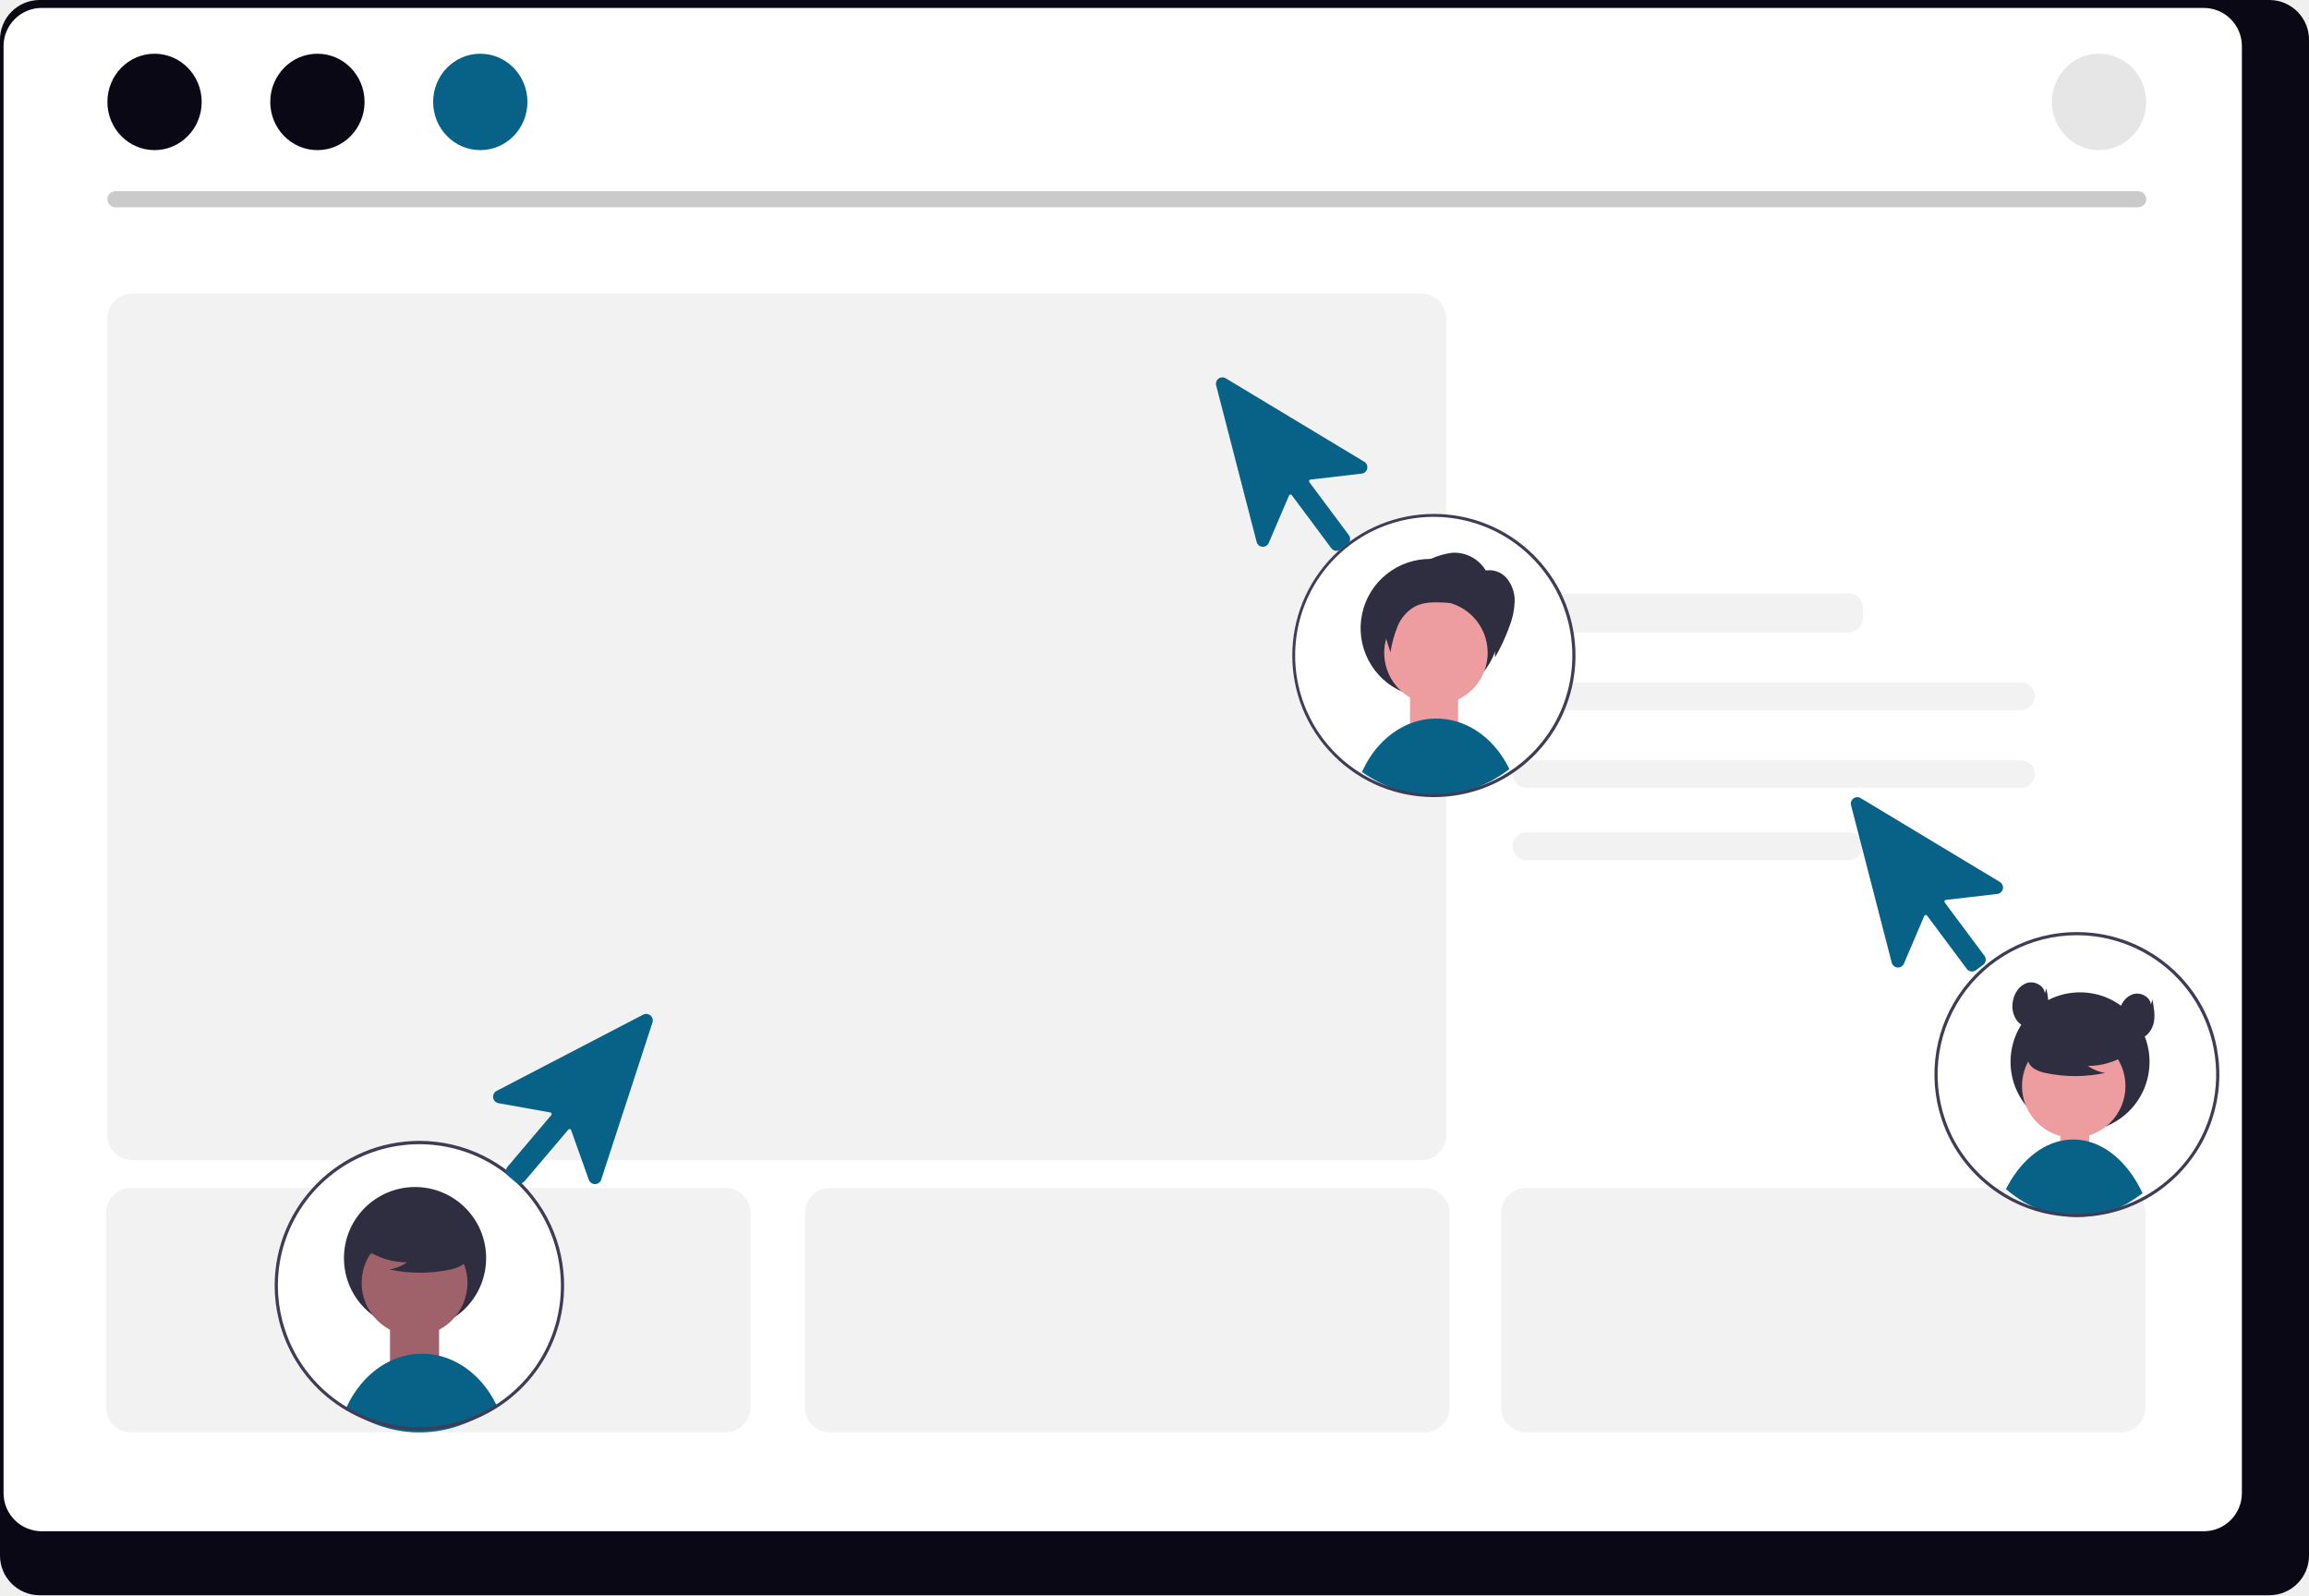
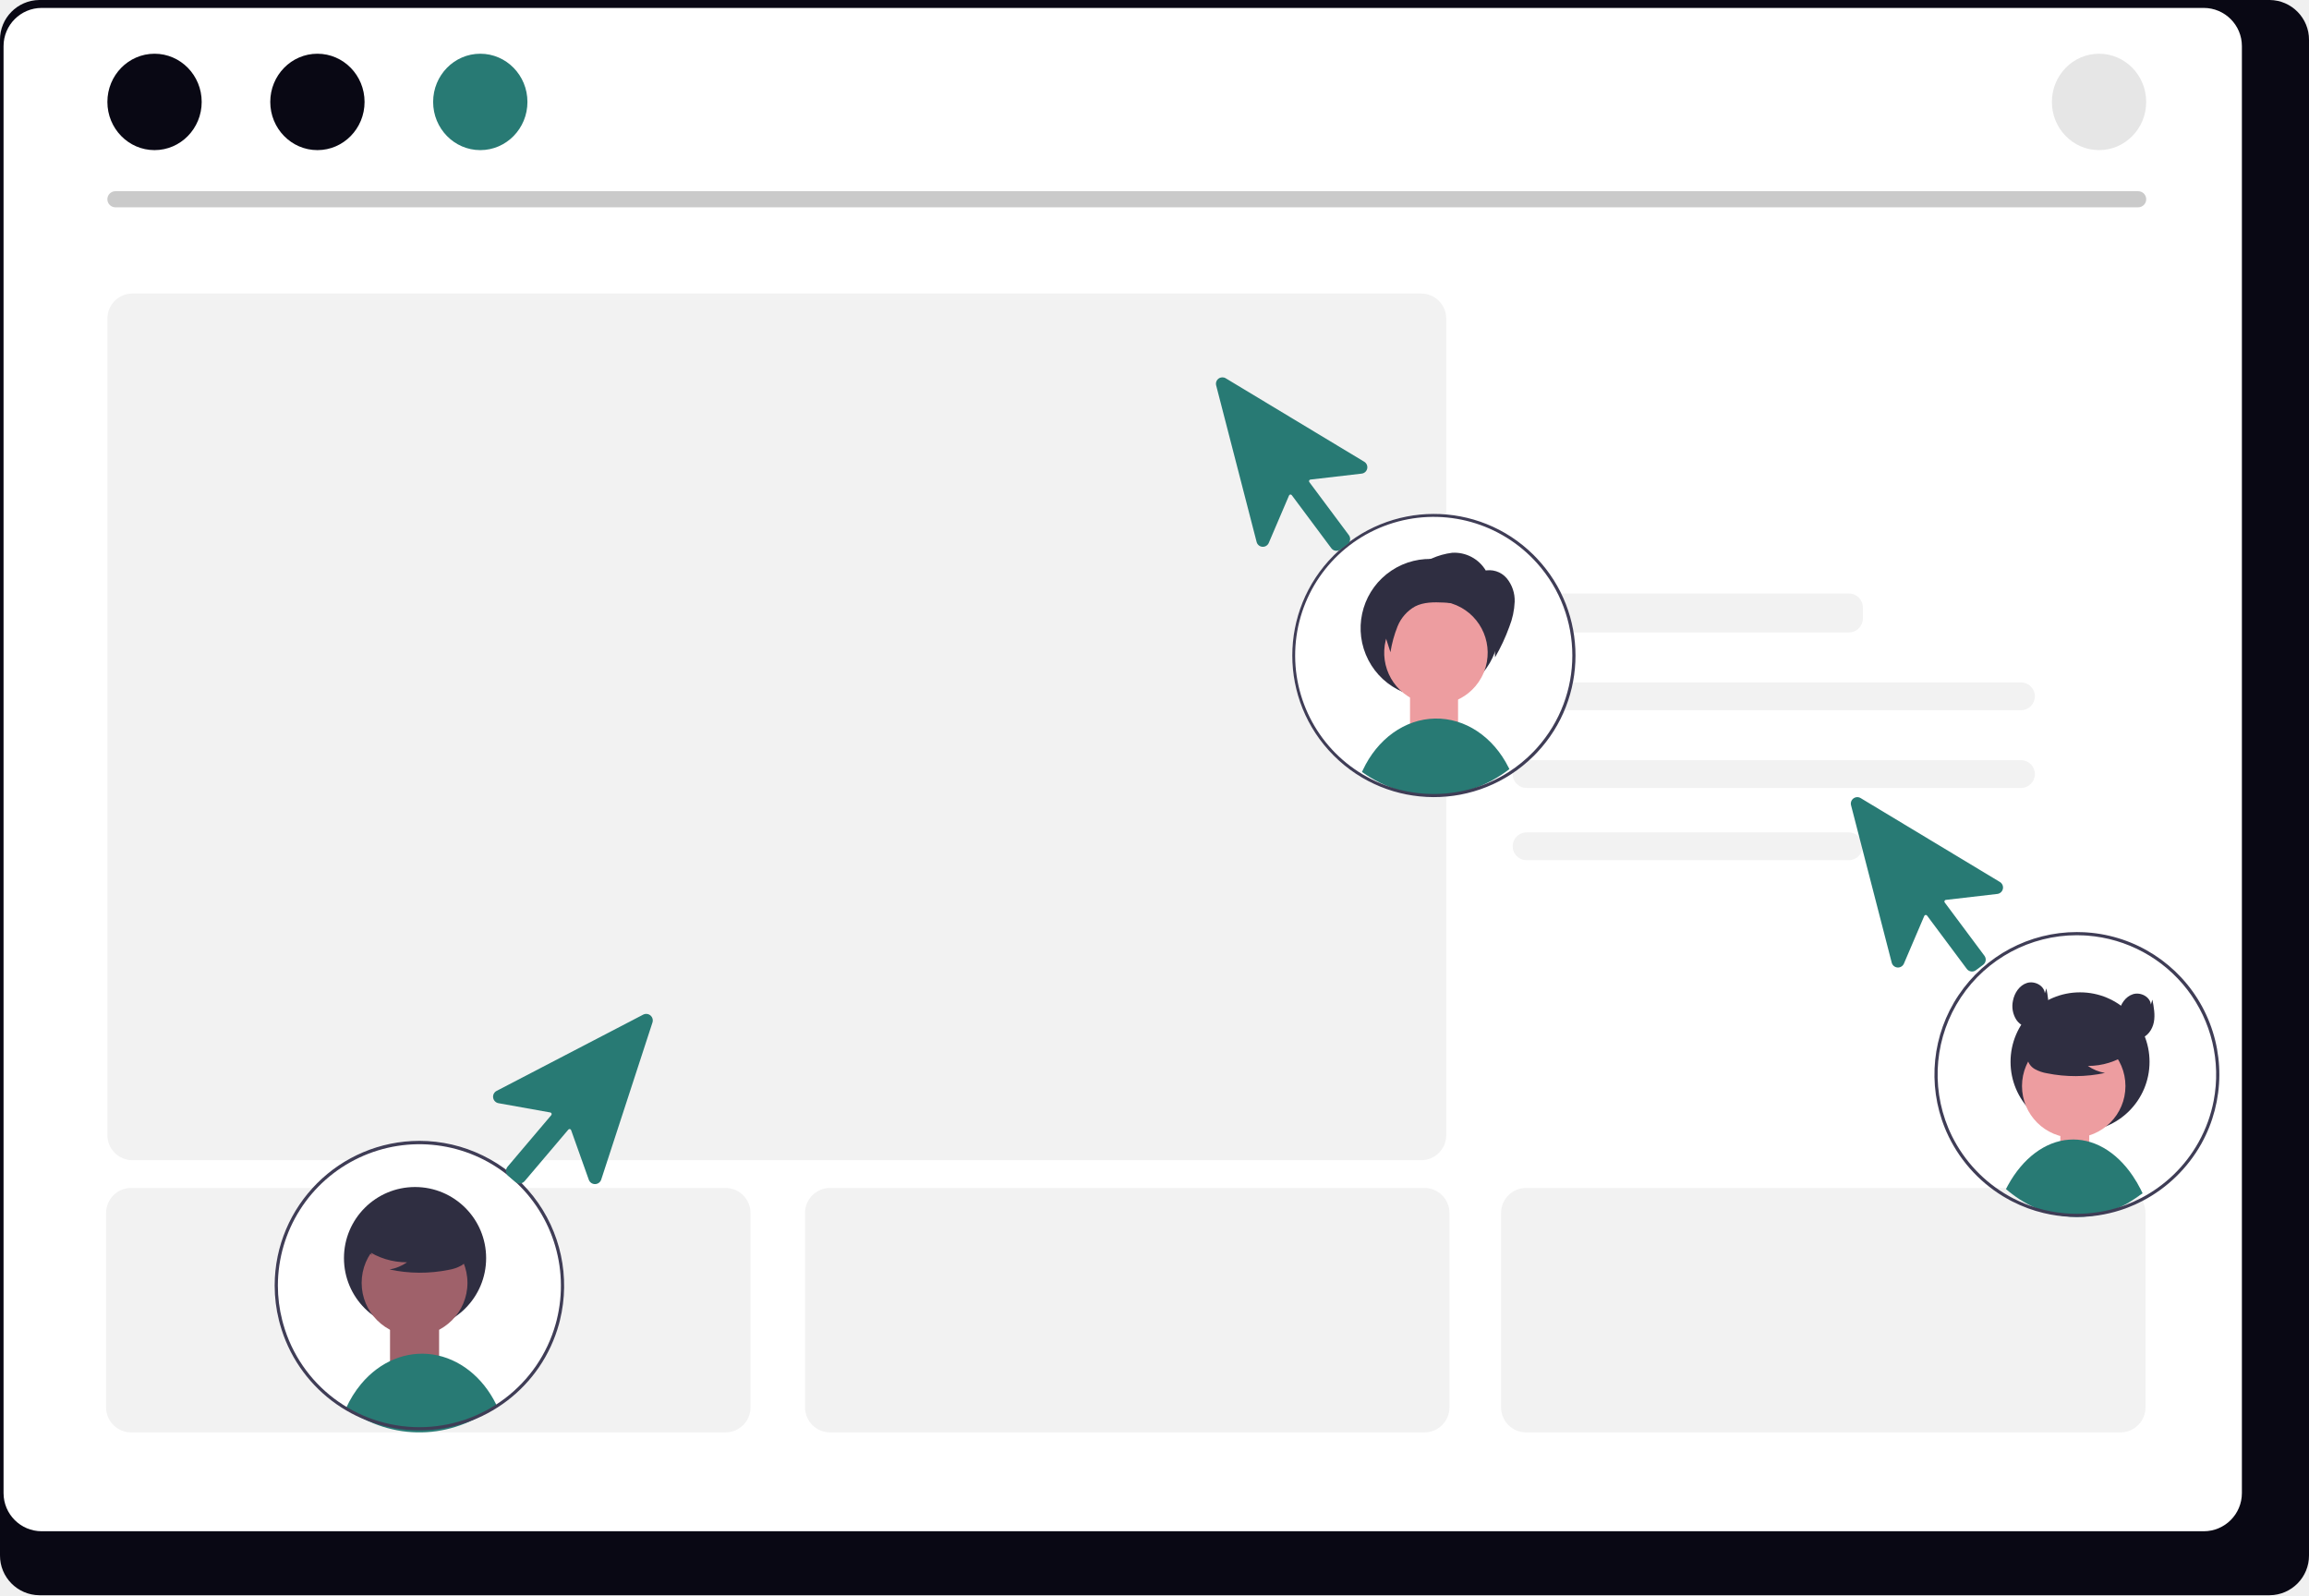
<svg xmlns="http://www.w3.org/2000/svg" width="799.465" height="552.326" viewBox="0 0 799.465 552.326" role="img" artist="Katerina Limpitsouni" source="https://undraw.co/">
  <g transform="translate(-560.268 -263.836)">
    <path d="M1352.3,232.384H580.059a13.747,13.747,0,0,0-13.613,13.848v524.66a13.74,13.74,0,0,0,13.613,13.819H1352.3a13.741,13.741,0,0,0,13.613-13.819V246.232a13.747,13.747,0,0,0-13.611-13.848Z" transform="translate(-6.179 31.451)" fill="#090814" />
    <path d="M1328.244,232.384h-748.6a13.225,13.225,0,0,0-13.2,13.223V746.614a13.219,13.219,0,0,0,13.2,13.2h748.6a13.219,13.219,0,0,0,13.2-13.2V245.608a13.224,13.224,0,0,0-13.194-13.223Z" transform="translate(-4.946 34.195)" fill="#fff" />
    <path d="M497.156,205.477a4.814,4.814,0,0,0-4.809,4.809v3.847a4.814,4.814,0,0,0,4.809,4.809H608.717a4.814,4.814,0,0,0,4.809-4.809v-3.847a4.814,4.814,0,0,0-4.809-4.809Z" transform="translate(591.74 263.86)" fill="#f2f2f2" />
    <path d="M701.8,453.149H255.557a8.665,8.665,0,0,1-8.656-8.656V161.745a8.665,8.665,0,0,1,8.656-8.656H701.8a8.665,8.665,0,0,1,8.656,8.656V444.493a8.665,8.665,0,0,1-8.656,8.656h0Z" transform="translate(350.55 212.381)" fill="#f2f2f2" />
    <path d="M583.605,393.914H377.8a8.665,8.665,0,0,1-8.656-8.656V317.938a8.665,8.665,0,0,1,8.656-8.656h205.81a8.665,8.665,0,0,1,8.656,8.656v67.321A8.665,8.665,0,0,1,583.605,393.914Z" transform="translate(469.86 365.865)" fill="#f2f2f2" />
    <path d="M704.873,309.282a8.665,8.665,0,0,1,8.656,8.656v67.321a8.665,8.665,0,0,1-8.656,8.656H499.063a8.665,8.665,0,0,1-8.656-8.656V317.938a8.665,8.665,0,0,1,8.656-8.656" transform="translate(589.593 365.865)" fill="#f2f2f2" />
    <path d="M497.156,221a4.809,4.809,0,1,0,0,9.617H668.344a4.809,4.809,0,0,0,0-9.617Z" transform="translate(591.74 279.113)" fill="#f2f2f2" />
    <path d="M497.156,234.581a4.809,4.809,0,1,0,0,9.617H668.344a4.809,4.809,0,0,0,0-9.617Z" transform="translate(591.74 292.46)" fill="#f2f2f2" />
    <path d="M497.156,247.193a4.809,4.809,0,1,0,0,9.617H608.717a4.809,4.809,0,0,0,0-9.617" transform="translate(591.74 304.853)" fill="#f2f2f2" />
    <path d="M1277.281,261.086H576.817a2.786,2.786,0,0,1,0-5.571h700.464a2.786,2.786,0,0,1,0,5.571Z" transform="translate(23.357 74.523)" fill="#cacaca" />
    <ellipse cx="16.325" cy="16.688" rx="16.325" ry="16.688" transform="translate(597.451 282.438)" fill="#090814" />
    <path d="M583.605,393.914H377.8a8.665,8.665,0,0,1-8.656-8.656V317.938a8.665,8.665,0,0,1,8.656-8.656h205.81a8.665,8.665,0,0,1,8.656,8.656v67.321A8.665,8.665,0,0,1,583.605,393.914Z" transform="translate(227.86 365.865)" fill="#f2f2f2" />
    <ellipse cx="16.325" cy="16.688" rx="16.325" ry="16.688" transform="translate(653.844 282.438)" fill="#090814" />
-     <ellipse cx="16.325" cy="16.688" rx="16.325" ry="16.688" transform="translate(710.237 282.438)" fill="#086288" />
+     <ellipse cx="16.325" cy="16.688" rx="16.325" ry="16.688" transform="translate(710.237 282.438)" fill="#287a74" />
    <ellipse cx="16.325" cy="16.688" rx="16.325" ry="16.688" transform="translate(1270.713 282.438)" fill="#e6e6e6" />
    <g transform="translate(-409.503 29.014)">
      <circle cx="49.037" cy="49.037" r="49.037" transform="translate(1417.19 412.747)" fill="#fff" />
      <g transform="translate(1390.781 365.471)">
        <g transform="translate(26.411 47.279)">
          <rect width="16.631" height="15.352" transform="translate(40.783 61.83)" fill="#ed9da0" />
-           <path d="M353.091,571.211c-15.489,11.849-35.253,12.225-51.05.974.082-.19.171-.381.266-.564,5.057-10.888,14.6-17.722,25.019-17.921s20.141,6.265,25.487,16.955c.035.057.065.12.095.176C352.967,570.95,353.032,571.084,353.091,571.211Z" transform="translate(-277.897 -482.841)" fill="#086288" />
+           <path d="M353.091,571.211c-15.489,11.849-35.253,12.225-51.05.974.082-.19.171-.381.266-.564,5.057-10.888,14.6-17.722,25.019-17.921s20.141,6.265,25.487,16.955c.035.057.065.12.095.176C352.967,570.95,353.032,571.084,353.091,571.211Z" transform="translate(-277.897 -482.841)" fill="#287a74" />
          <path d="M349.043,476.88a23.981,23.981,0,1,1-7.024-17.072A24.1,24.1,0,0,1,349.043,476.88Z" transform="translate(-277.409 -437.184)" fill="#2f2e41" />
          <path d="M349.618,501.941a18.513,18.513,0,0,1-.951,2.026,17.914,17.914,0,1,1,.951-2.026Z" transform="translate(-283.199 -447.274)" fill="#ed9da0" />
          <path d="M345.891,441.793c-.378-.413-.774-.821-1.181-1.217a49.027,49.027,0,1,0,0,69.659c.4-.4.8-.8,1.181-1.211a49.022,49.022,0,0,0,0-67.232Zm-1.181,66.889a48.131,48.131,0,0,1-8.634,7.081c-.006.006-.012.006-.018.012a48.014,48.014,0,0,1-50.477.8c-.006,0-.006-.006-.012-.006a47.968,47.968,0,1,1,59.141-74.449c.408.413.8.839,1.181,1.27a47.95,47.95,0,0,1,0,64.019C345.513,507.843,345.117,508.268,344.71,508.682Z" transform="translate(-261.158 -426.37)" fill="#3f3d56" />
          <path d="M347.954,455.371a12.688,12.688,0,0,0-11.7-6.224,24.865,24.865,0,0,0-7.07,1.979l-11.637,4.539c-3.011,1.175-6.309,2.614-7.616,5.57-1.213,2.744-.308,5.913.608,8.77l4.354,13.579a41.332,41.332,0,0,1,2.467-8.97,13.889,13.889,0,0,1,6.03-6.876c3.023-1.551,6.586-1.519,9.979-1.355,4.806.231,10.031.843,13.446,4.232a13.967,13.967,0,0,1,3.544,6.921,41.666,41.666,0,0,1,.743,7.834,64.957,64.957,0,0,0,4.96-10.634,26.311,26.311,0,0,0,1.843-8.607,12.106,12.106,0,0,0-2.775-8.187,7.941,7.941,0,0,0-7.987-2.514" transform="translate(-280.887 -435.686)" fill="#2f2e41" />
        </g>
-         <path d="M824.9,425.113a2.271,2.271,0,0,1-.325-.024,2.212,2.212,0,0,1-1.463-.873L809.424,405.85a.553.553,0,0,0-.949.112l-7.019,16.423a2.227,2.227,0,0,1-4.2-.325L783.244,367.84a2.227,2.227,0,0,1,3.306-2.464l47.965,28.9a2.227,2.227,0,0,1-.894,4.118l-17.737,2.056a.553.553,0,0,0-.379.878l13.69,18.366a2.23,2.23,0,0,1-.453,3.117l-2.508,1.869a2.211,2.211,0,0,1-1.331.436Z" transform="translate(-783.173 -365.056)" fill="#086288" />
+         <path d="M824.9,425.113a2.271,2.271,0,0,1-.325-.024,2.212,2.212,0,0,1-1.463-.873L809.424,405.85a.553.553,0,0,0-.949.112l-7.019,16.423a2.227,2.227,0,0,1-4.2-.325L783.244,367.84a2.227,2.227,0,0,1,3.306-2.464l47.965,28.9a2.227,2.227,0,0,1-.894,4.118l-17.737,2.056a.553.553,0,0,0-.379.878l13.69,18.366a2.23,2.23,0,0,1-.453,3.117l-2.508,1.869a2.211,2.211,0,0,1-1.331.436Z" transform="translate(-783.173 -365.056)" fill="#287a74" />
      </g>
    </g>
    <g transform="translate(70.869 -34.127)">
      <circle cx="50.117" cy="50.117" r="50.117" transform="translate(584.493 692.959)" fill="#fff" />
      <g transform="translate(584.494 692.96)">
        <rect width="16.989" height="16.989" transform="translate(39.949 61.372)" fill="#9f616a" />
-         <path d="M623.557,283.454c-15.823,12.1-36.012,12.487-52.149.991a36.3,36.3,0,0,1,5.235-8.415c6.5-7.8,15.663-11.568,24.808-10.192s17.238,7.737,21.917,17.223C623.429,283.188,623.5,283.321,623.557,283.454Z" transform="translate(-546.694 -191.861)" fill="#086288" />
+         <path d="M623.557,283.454c-15.823,12.1-36.012,12.487-52.149.991a36.3,36.3,0,0,1,5.235-8.415c6.5-7.8,15.663-11.568,24.808-10.192s17.238,7.737,21.917,17.223C623.429,283.188,623.5,283.321,623.557,283.454Z" transform="translate(-546.694 -191.861)" fill="#287a74" />
        <circle cx="24.613" cy="24.613" r="24.613" transform="translate(23.998 15.991)" fill="#2f2e41" />
        <circle cx="18.319" cy="18.319" r="18.319" transform="translate(30.12 30.86)" fill="#9f616a" />
        <path d="M582.827,194.111a24.915,24.915,0,0,0,14.239,4.4,15.269,15.269,0,0,1-6.052,2.49,50.241,50.241,0,0,0,20.521.115,13.283,13.283,0,0,0,4.3-1.476,5.437,5.437,0,0,0,2.652-3.546c.45-2.572-1.554-4.909-3.637-6.484a26.827,26.827,0,0,0-22.543-4.5,12.345,12.345,0,0,0-6.676,3.773c-1.636,2.022-2.12,5.14-.562,7.223Z" transform="translate(-551.225 -156.456)" fill="#2f2e41" />
        <path d="M580.561,138.144a50.176,50.176,0,0,0-50.12,50.114,49.642,49.642,0,0,0,1.484,12.023c.1.4.2.808.314,1.207a50.113,50.113,0,0,0,96.674,0c.109-.405.212-.8.308-1.208a50.149,50.149,0,0,0-48.66-62.137Zm47.513,62.137c-.1.4-.205.808-.32,1.207a48.989,48.989,0,0,1-94.358,0c-.115-.4-.223-.8-.326-1.207a48.505,48.505,0,0,1-1.514-12.023,49,49,0,1,1,96.517,12.023Z" transform="translate(-530.441 -138.144)" fill="#3f3d56" />
      </g>
-       <path d="M42.627,61.347a2.324,2.324,0,0,1-.332-.025,2.259,2.259,0,0,1-1.494-.892L26.815,41.671a.564.564,0,0,0-.969.115l-7.17,16.776a2.275,2.275,0,0,1-4.293-.332L.073,2.844A2.275,2.275,0,0,1,3.449.327l49,29.518a2.275,2.275,0,0,1-.913,4.207l-18.118,2.1a.564.564,0,0,0-.387.9l13.984,18.76a2.278,2.278,0,0,1-.463,3.184L43.986,60.9a2.259,2.259,0,0,1-1.36.445Z" transform="translate(714.849 648.555) rotate(77)" fill="#086288" />
+       <path d="M42.627,61.347a2.324,2.324,0,0,1-.332-.025,2.259,2.259,0,0,1-1.494-.892L26.815,41.671a.564.564,0,0,0-.969.115l-7.17,16.776a2.275,2.275,0,0,1-4.293-.332L.073,2.844A2.275,2.275,0,0,1,3.449.327l49,29.518a2.275,2.275,0,0,1-.913,4.207l-18.118,2.1a.564.564,0,0,0-.387.9l13.984,18.76a2.278,2.278,0,0,1-.463,3.184L43.986,60.9a2.259,2.259,0,0,1-1.36.445Z" transform="translate(714.849 648.555) rotate(77)" fill="#287a74" />
    </g>
    <g transform="translate(117.292 155.481)">
      <g transform="translate(1112.753 431.065)">
        <rect width="10.003" height="11.575" transform="translate(43.593 69.113)" fill="#ed9da0" />
-         <path d="M822.383,749.739c-.85.652-4.205,2.882-5.031,3.349-.3.169-.608.338-.915.507a37.629,37.629,0,0,1-7.453,3.019,32.054,32.054,0,0,1-3.814.854q-1.595.265-3.222.378c-.773.056-1.546.08-2.324.08a34.1,34.1,0,0,1-9.184-1.264c-.789-.209-1.562-.459-2.335-.733a40.323,40.323,0,0,1-10.779-5.845c-.307-.225-.614-.467-.921-.7-.455-.354-.9-.725-1.342-1.111.214-.435.444-.862.679-1.28,5.186-9.442,12.861-15.2,21.109-15.827s16.288,3.925,22.112,12.526a43.387,43.387,0,0,1,2.773,4.718C821.961,748.846,822.175,749.288,822.383,749.739Z" transform="translate(-750.305 -659.285)" fill="#086288" />
+         <path d="M822.383,749.739c-.85.652-4.205,2.882-5.031,3.349-.3.169-.608.338-.915.507a37.629,37.629,0,0,1-7.453,3.019,32.054,32.054,0,0,1-3.814.854q-1.595.265-3.222.378c-.773.056-1.546.08-2.324.08a34.1,34.1,0,0,1-9.184-1.264c-.789-.209-1.562-.459-2.335-.733a40.323,40.323,0,0,1-10.779-5.845c-.307-.225-.614-.467-.921-.7-.455-.354-.9-.725-1.342-1.111.214-.435.444-.862.679-1.28,5.186-9.442,12.861-15.2,21.109-15.827s16.288,3.925,22.112,12.526a43.387,43.387,0,0,1,2.773,4.718C821.961,748.846,822.175,749.288,822.383,749.739Z" transform="translate(-750.305 -659.285)" fill="#287a74" />
        <circle cx="24.062" cy="24.062" r="24.062" transform="translate(26.351 20.872)" fill="#2f2e41" />
        <circle cx="17.909" cy="17.909" r="17.909" transform="translate(30.317 35.408)" fill="#ed9da0" />
        <path d="M822.385,659.973a24.358,24.358,0,0,1-13.92,4.3,14.929,14.929,0,0,0,5.916,2.434,49.115,49.115,0,0,1-20.062.113,12.984,12.984,0,0,1-4.2-1.442,5.315,5.315,0,0,1-2.592-3.467c-.44-2.515,1.519-4.8,3.555-6.339a26.227,26.227,0,0,1,22.039-4.4,12.069,12.069,0,0,1,6.527,3.689c1.6,1.977,2.073,5.025.549,7.061Z" transform="translate(-755.343 -617.921)" fill="#2f2e41" />
        <path d="M786.288,595.835c-.392-.03-.79-.054-1.187-.071-.8-.042-1.609-.059-2.422-.059a49.319,49.319,0,0,0-45.667,67.942c.16.4.327.8.5,1.187a49.675,49.675,0,0,0,19.5,22.3l.315.184c.267.16.528.315.79.457.445.267.891.517,1.342.76.309.16.617.321.92.475a48.539,48.539,0,0,0,10.781,3.978c.772.19,1.544.356,2.333.5a49.245,49.245,0,0,0,9.184.861c.778,0,1.55-.018,2.328-.053,1.08-.047,2.155-.137,3.218-.255q1.932-.214,3.817-.582a49.464,49.464,0,0,0,7.451-2.054c.309-.119.617-.232.914-.35.831-.315,1.638-.653,2.44-1.015q1.318-.6,2.595-1.265a49.8,49.8,0,0,0,20.3-19.711,1.474,1.474,0,0,1,.071-.131,49.3,49.3,0,0,0-39.522-73.095Zm43.767,58.241a47.946,47.946,0,0,1-5.147,14.213c-.042.077-.083.154-.125.226a48.312,48.312,0,0,1-19.99,19.354q-1.264.659-2.559,1.235c-.718.321-1.454.629-2.2.914-.309.119-.629.243-.944.35a46.928,46.928,0,0,1-6.429,1.84,45.563,45.563,0,0,1-4.9.772c-1.015.113-2.042.19-3.081.226-.665.03-1.33.048-2,.048a47.734,47.734,0,0,1-8.887-.831,45.945,45.945,0,0,1-5.278-1.294,48.181,48.181,0,0,1-7.665-3.105c-.285-.148-.57-.3-.849-.451-.4-.214-.808-.433-1.2-.665-.3-.166-.594-.344-.885-.517-.172-.1-.338-.2-.51-.309a48.549,48.549,0,0,1-18.689-21.248c-.178-.392-.35-.79-.517-1.187A48.223,48.223,0,0,1,782.679,596.8c.813,0,1.621.018,2.422.065.4.012.8.042,1.188.071a48.263,48.263,0,0,1,43.767,57.137Z" transform="translate(-733.361 -595.704)" fill="#3f3d56" />
        <path d="M790.054,628.83c-.259-2.723-3.594-4.4-6.2-3.576s-4.321,3.449-4.838,6.134a8.8,8.8,0,0,0,1.187,6.643,6.054,6.054,0,0,0,6,2.6c2.579-.55,4.367-3.069,4.878-5.656s0-5.255-.5-7.843Z" transform="translate(-751.827 -607.626)" fill="#2f2e41" />
        <path d="M851.882,635.38c-.259-2.723-3.594-4.4-6.2-3.576s-4.321,3.449-4.838,6.134a8.8,8.8,0,0,0,1.187,6.643,6.054,6.054,0,0,0,6,2.6c2.579-.55,4.367-3.069,4.878-5.656s0-5.255-.5-7.843Z" transform="translate(-776.947 -610.287)" fill="#2f2e41" />
      </g>
-       <path d="M825.123,425.429a2.3,2.3,0,0,1-.327-.025,2.224,2.224,0,0,1-1.471-.877l-13.763-18.462a.555.555,0,0,0-.954.113l-7.056,16.51a2.238,2.238,0,0,1-4.225-.327l-14.082-54.506a2.238,2.238,0,0,1,3.323-2.477l48.217,29.05a2.238,2.238,0,0,1-.9,4.14l-17.83,2.067a.556.556,0,0,0-.381.882l13.762,18.462a2.242,2.242,0,0,1-.456,3.134l-2.521,1.879a2.223,2.223,0,0,1-1.338.438Z" transform="translate(300.634 19.299)" fill="#086288" />
+       <path d="M825.123,425.429a2.3,2.3,0,0,1-.327-.025,2.224,2.224,0,0,1-1.471-.877l-13.763-18.462a.555.555,0,0,0-.954.113l-7.056,16.51a2.238,2.238,0,0,1-4.225-.327l-14.082-54.506a2.238,2.238,0,0,1,3.323-2.477l48.217,29.05a2.238,2.238,0,0,1-.9,4.14l-17.83,2.067a.556.556,0,0,0-.381.882l13.762,18.462a2.242,2.242,0,0,1-.456,3.134l-2.521,1.879a2.223,2.223,0,0,1-1.338.438Z" transform="translate(300.634 19.299)" fill="#287a74" />
    </g>
  </g>
</svg>
